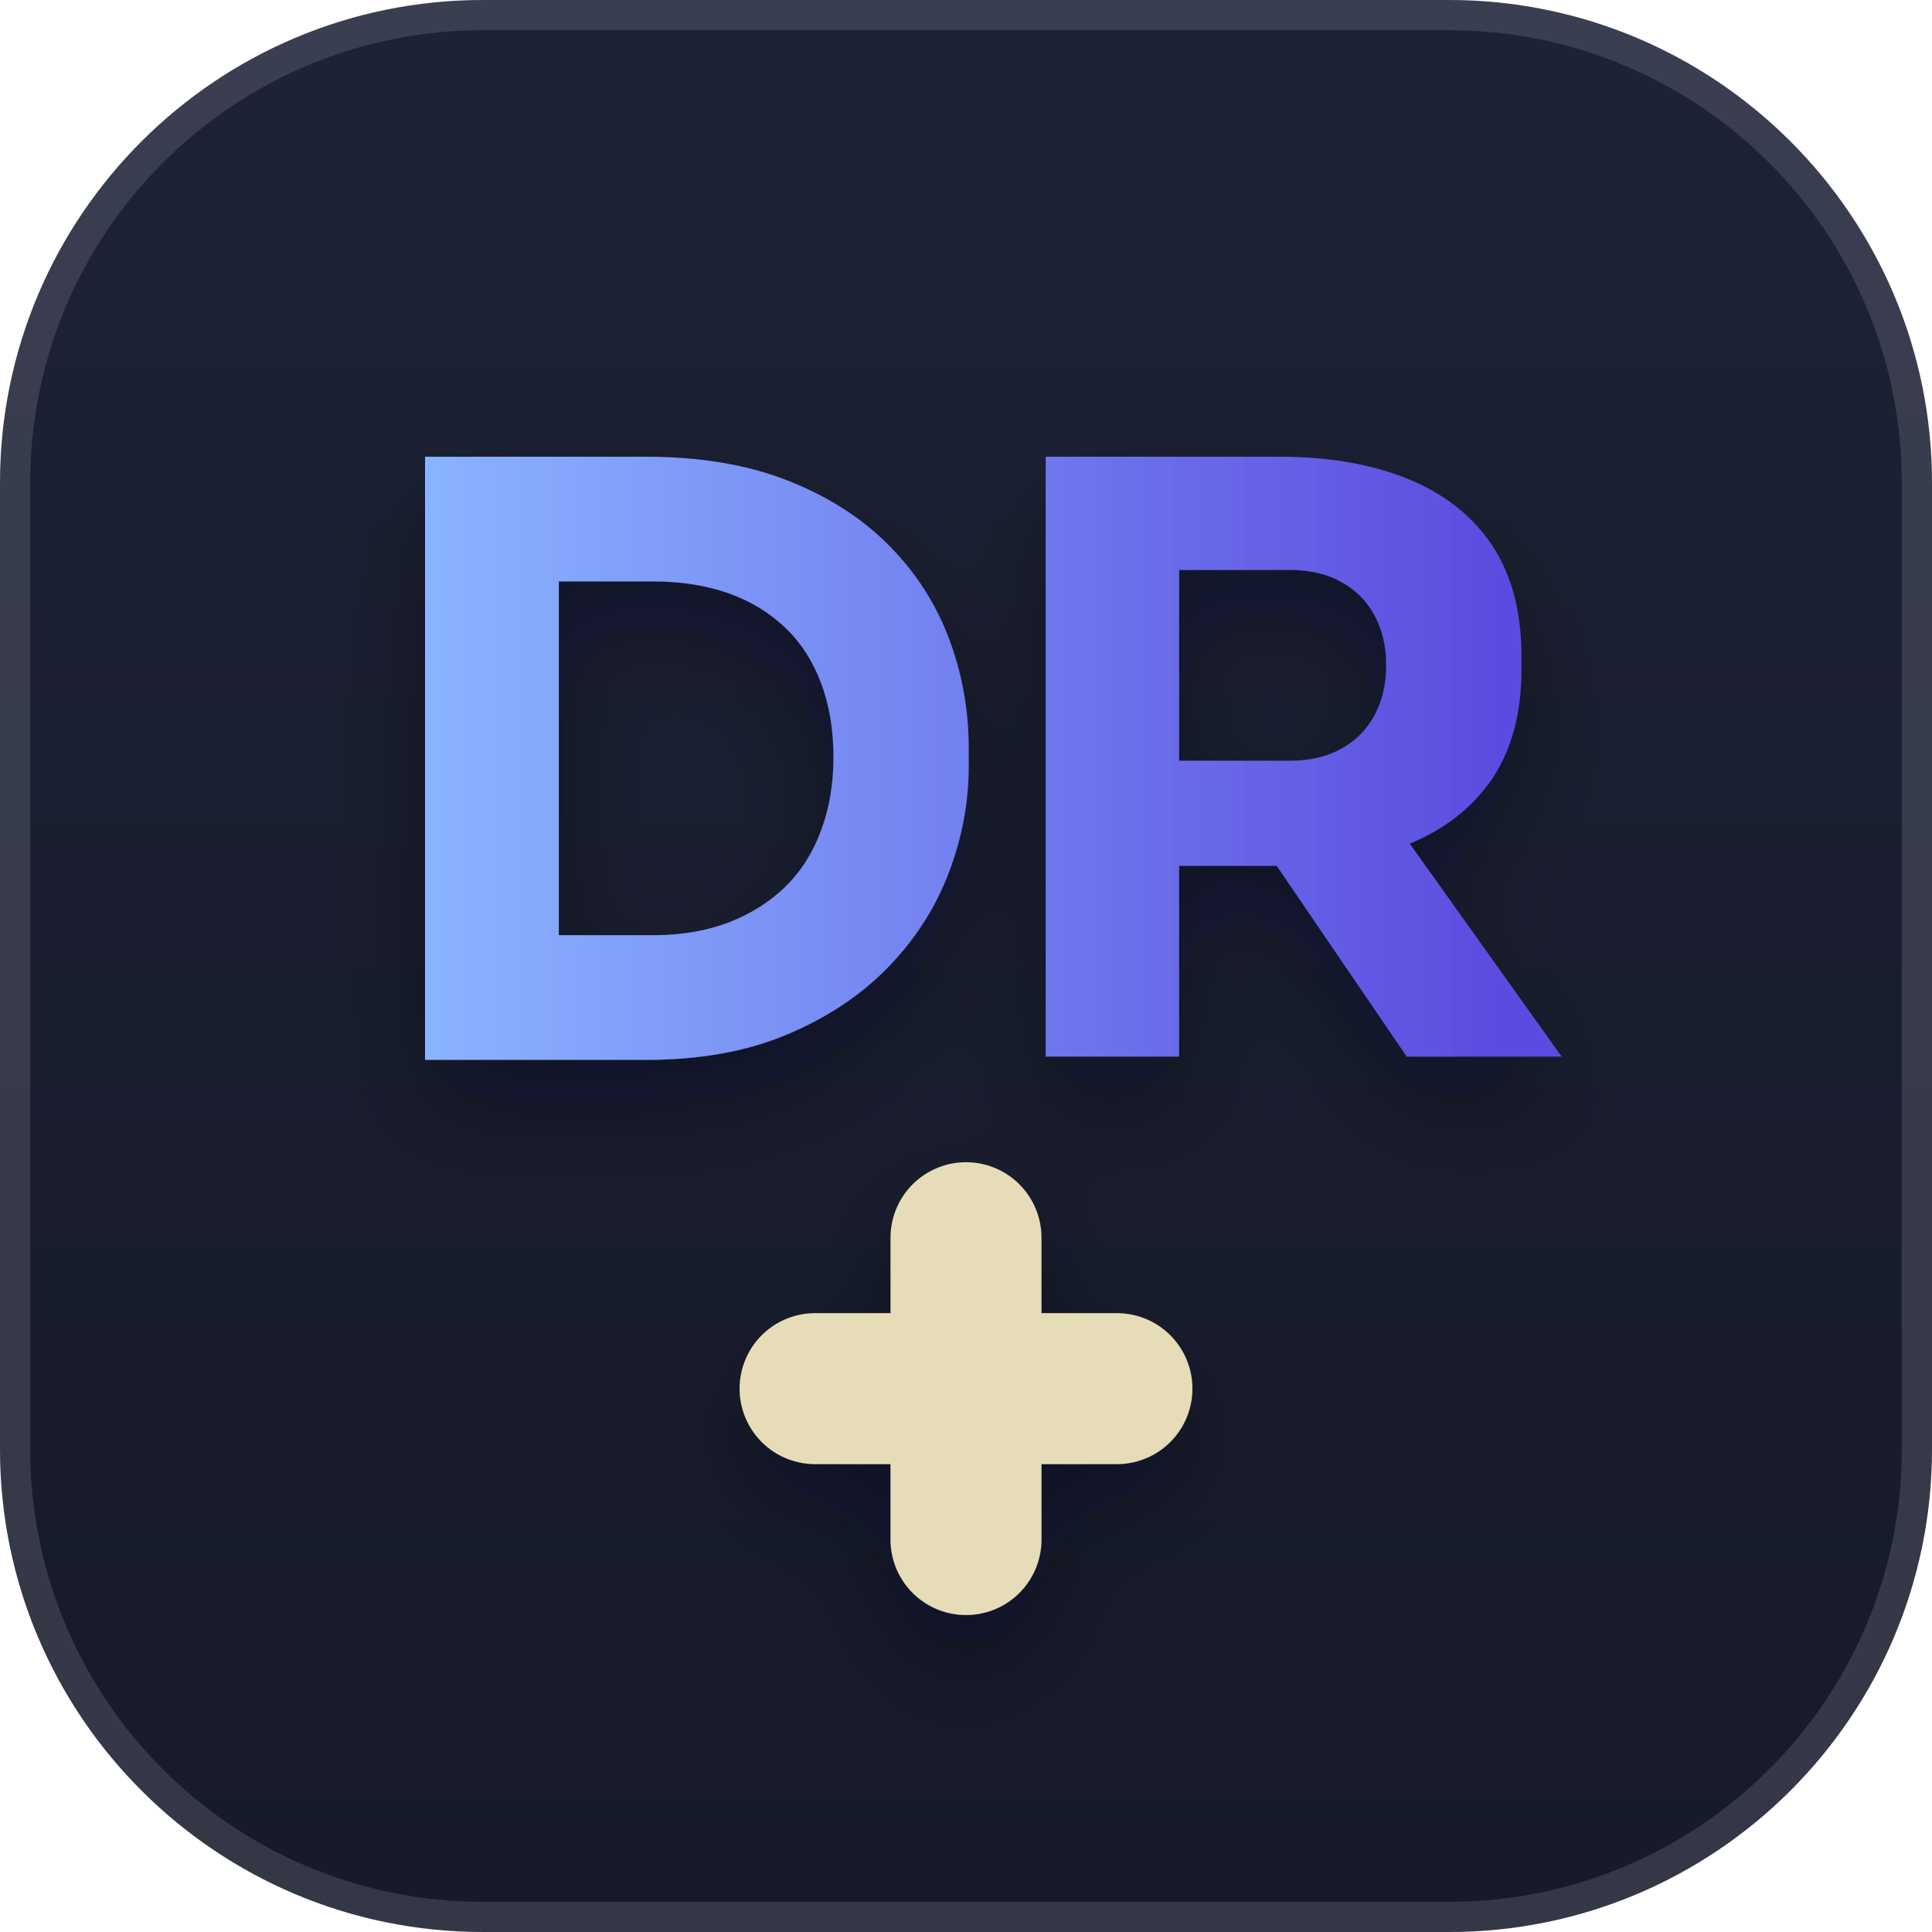
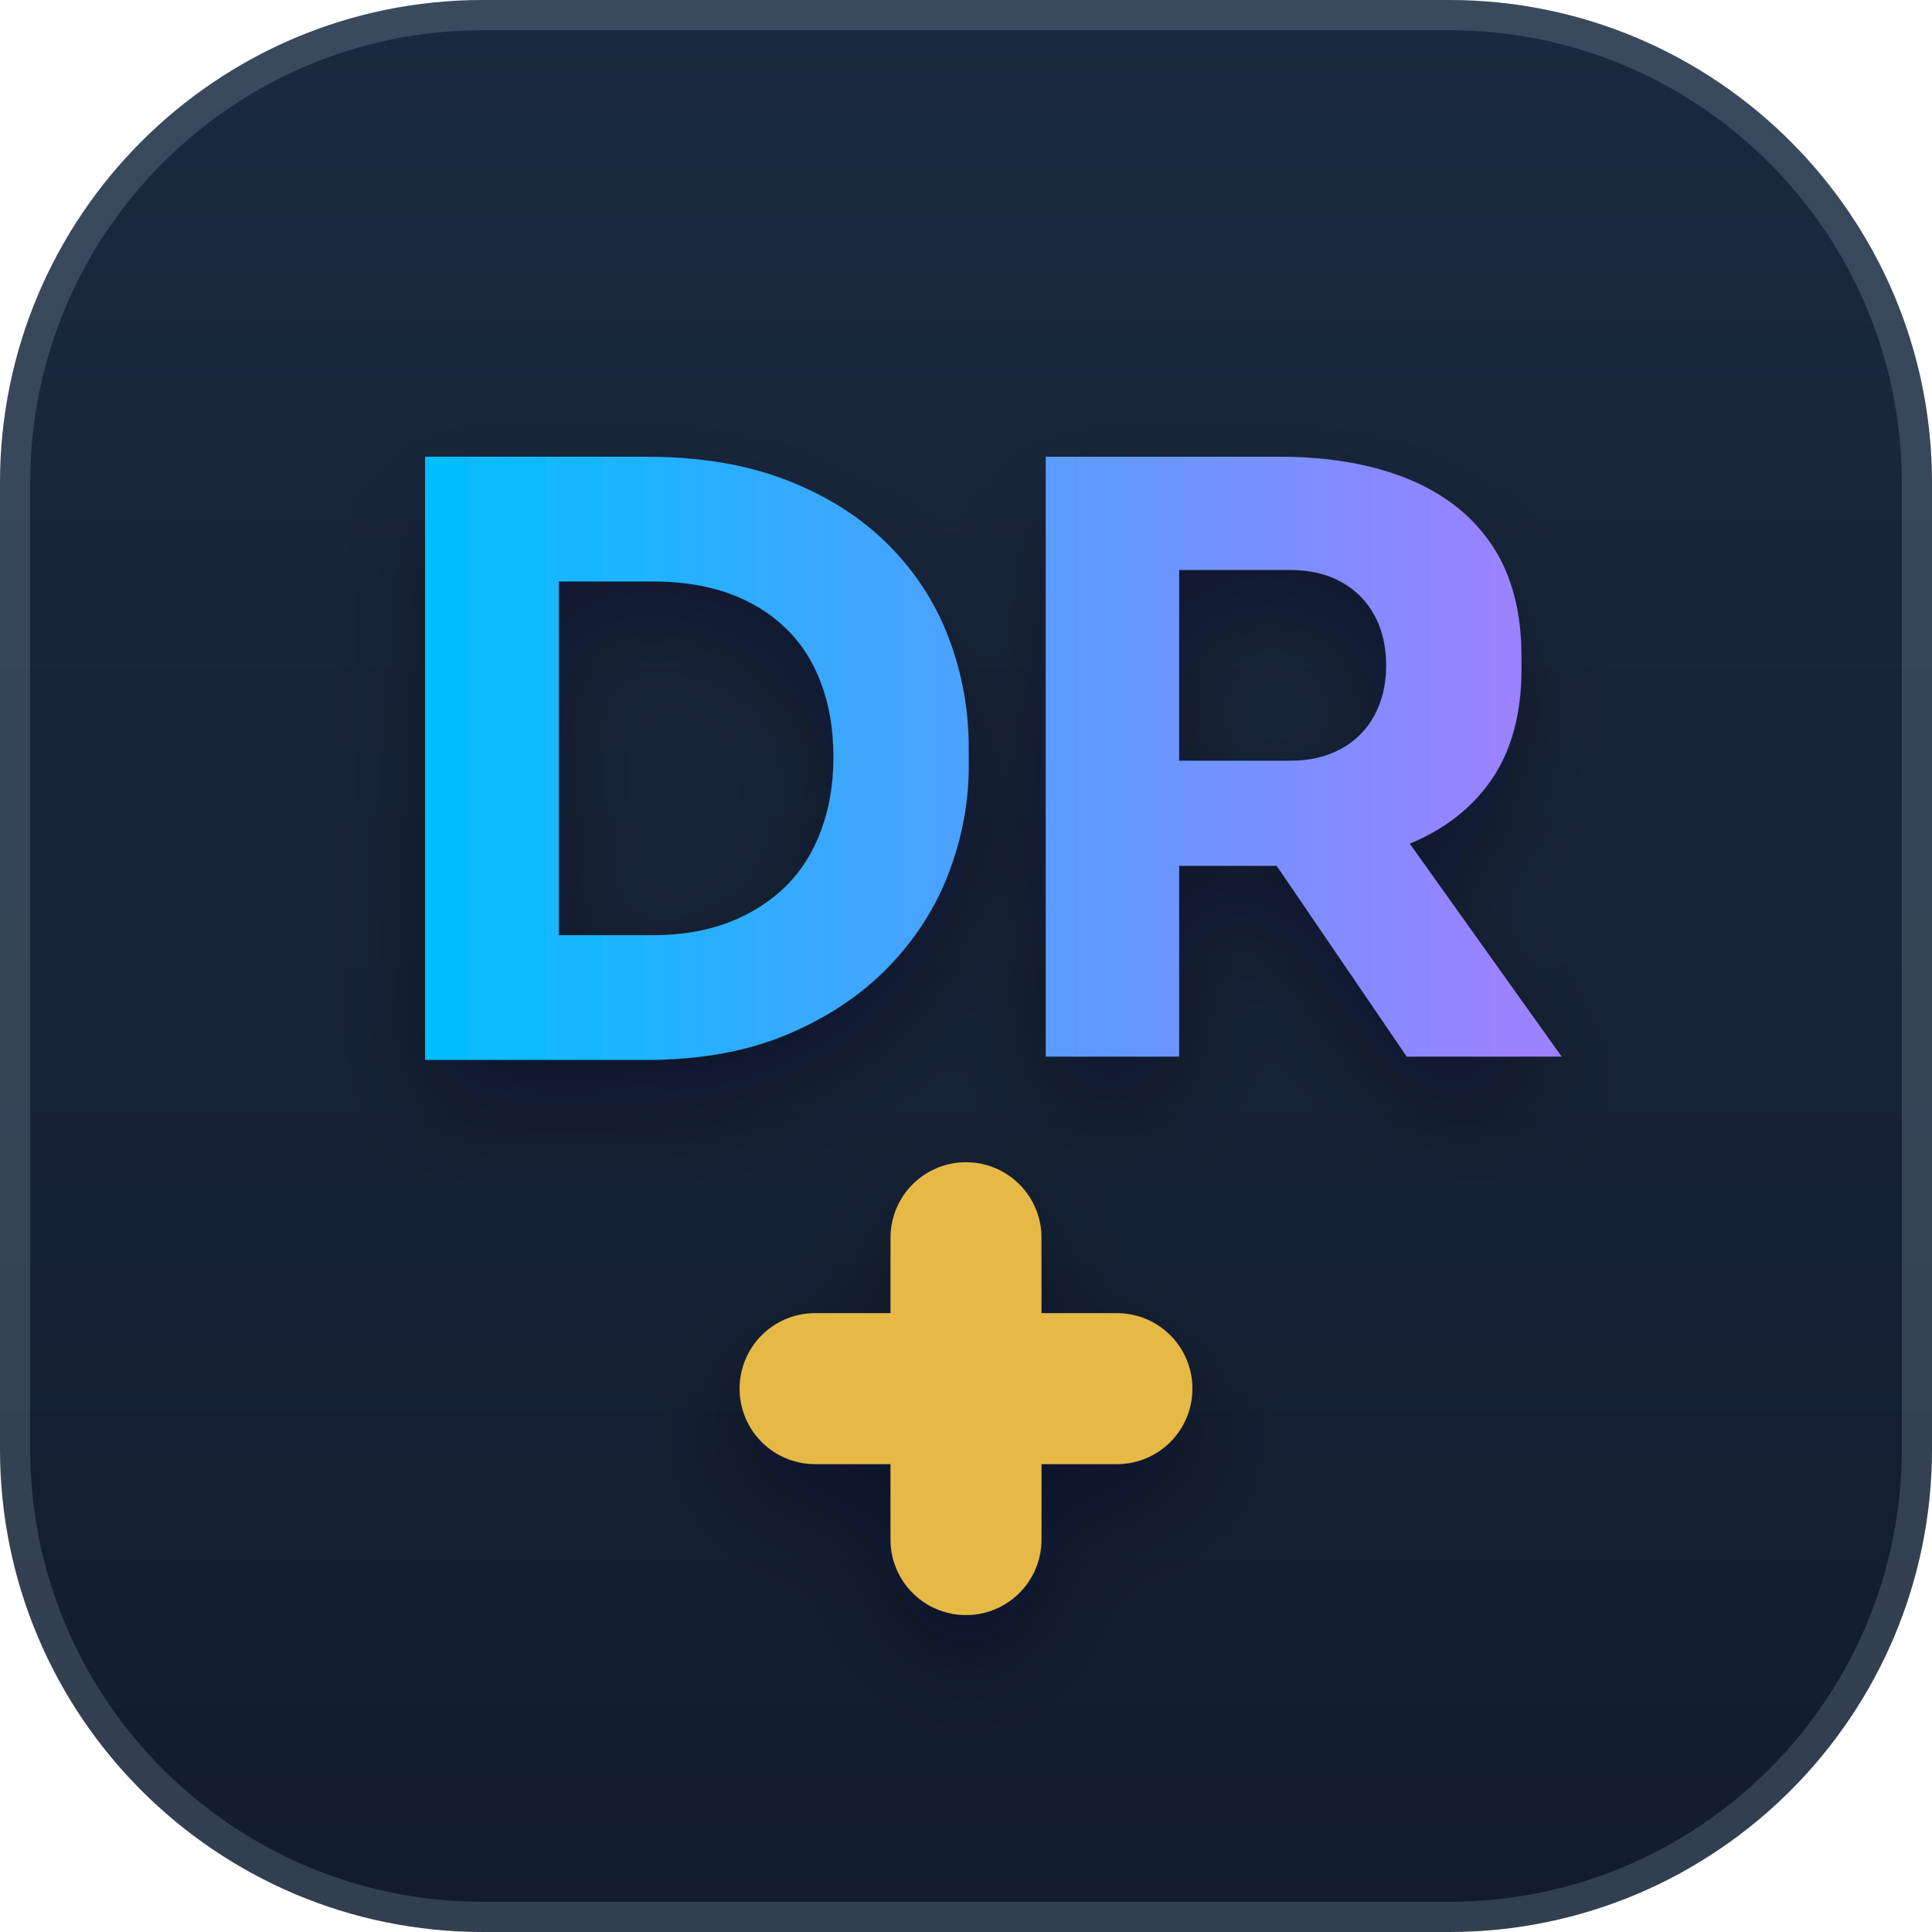
<svg xmlns="http://www.w3.org/2000/svg" width="1024" height="1024" viewBox="0 0 64 64">
  <defs>
    <linearGradient id="prsdrinstallms" x1="0" y1="0" x2="0" y2="64" gradientUnits="userSpaceOnUse">
-       <stop stop-color="#1D2236" />
-       <stop offset="1" stop-color="#161A29" />
+       <stop stop-color="#1B2940" />
+       <stop offset="1" stop-color="#121C2E" />
    </linearGradient>
    <linearGradient id="grsdrinstallms" x1="14" y1="32" x2="50" y2="32" gradientUnits="userSpaceOnUse">
-       <stop stop-color="#8AB4FF" />
-       <stop offset="1" stop-color="#5B4BE0" />
+       <stop stop-color="#00BFFF" />
+       <stop offset="1" stop-color="#9B82FF" />
    </linearGradient>
    <filter id="shrsdrinstallms" x="-20%" y="-20%" width="140%" height="150%">
      <feGaussianBlur in="SourceAlpha" stdDeviation="1.6" />
      <feOffset dy="1.5" result="o" />
-       <feFlood flood-color="#080B14" flood-opacity="0.38" />
+       <feFlood flood-color="#08121E" flood-opacity="0.38" />
      <feComposite in2="o" operator="in" result="s" />
      <feMerge>
        <feMergeNode in="s" />
        <feMergeNode in="SourceGraphic" />
      </feMerge>
    </filter>
  </defs>
  <rect width="64" height="64" rx="16" fill="url(#prsdrinstallms)" />
-   <rect x="0.5" y="0.5" width="63" height="63" rx="15.5" fill="none" stroke="rgba(237,239,247,.14)" stroke-width="1" />
+   <rect x="0.5" y="0.5" width="63" height="63" rx="15.5" fill="none" stroke="rgba(220,243,255,.16)" stroke-width="1" />
  <g filter="url(#shrsdrinstallms)">
    <path d="M17.97 35.11L17.97 30.98L21.64 30.98Q23.02 30.98 24.13 30.56Q25.23 30.14 26.02 29.37Q26.8 28.6 27.2 27.51Q27.61 26.41 27.61 25.09Q27.61 23.71 27.2 22.63Q26.8 21.55 26.02 20.8Q25.23 20.04 24.13 19.65Q23.02 19.26 21.64 19.26L17.97 19.26L17.97 15.13L21.4 15.13Q24.07 15.13 26.07 15.91Q28.07 16.69 29.42 18.04Q30.77 19.39 31.43 21.14Q32.09 22.88 32.09 24.79L32.09 25.39Q32.09 27.17 31.43 28.91Q30.77 30.65 29.42 32.04Q28.07 33.43 26.07 34.27Q24.07 35.11 21.4 35.11ZM14.08 35.11L14.08 15.13L18.51 15.13L18.51 35.11ZM34.64 35L34.64 15.13L39.06 15.13L39.06 35ZM46.6 35L40.82 26.52L45.68 26.52L51.73 35ZM37.88 28.68L37.88 25.2L42.74 25.2Q43.71 25.2 44.42 24.81Q45.14 24.42 45.53 23.7Q45.92 22.98 45.92 22.04Q45.92 21.09 45.53 20.38Q45.14 19.66 44.42 19.27Q43.71 18.88 42.74 18.88L37.88 18.88L37.88 15.13L42.38 15.13Q44.84 15.13 46.65 15.87Q48.46 16.61 49.43 18.07Q50.4 19.53 50.4 21.74L50.4 22.18Q50.4 24.36 49.42 25.81Q48.43 27.25 46.64 27.97Q44.84 28.68 42.38 28.68Z" fill="url(#grsdrinstallms)" />
-     <path d="M32 41v10M27 46h10" stroke="#E6DDB8" stroke-width="5" stroke-linecap="round" stroke-linejoin="round" fill="none" />
+     <path d="M32 41v10M27 46h10" stroke="#E6B947" stroke-width="5" stroke-linecap="round" stroke-linejoin="round" fill="none" />
  </g>
</svg>
